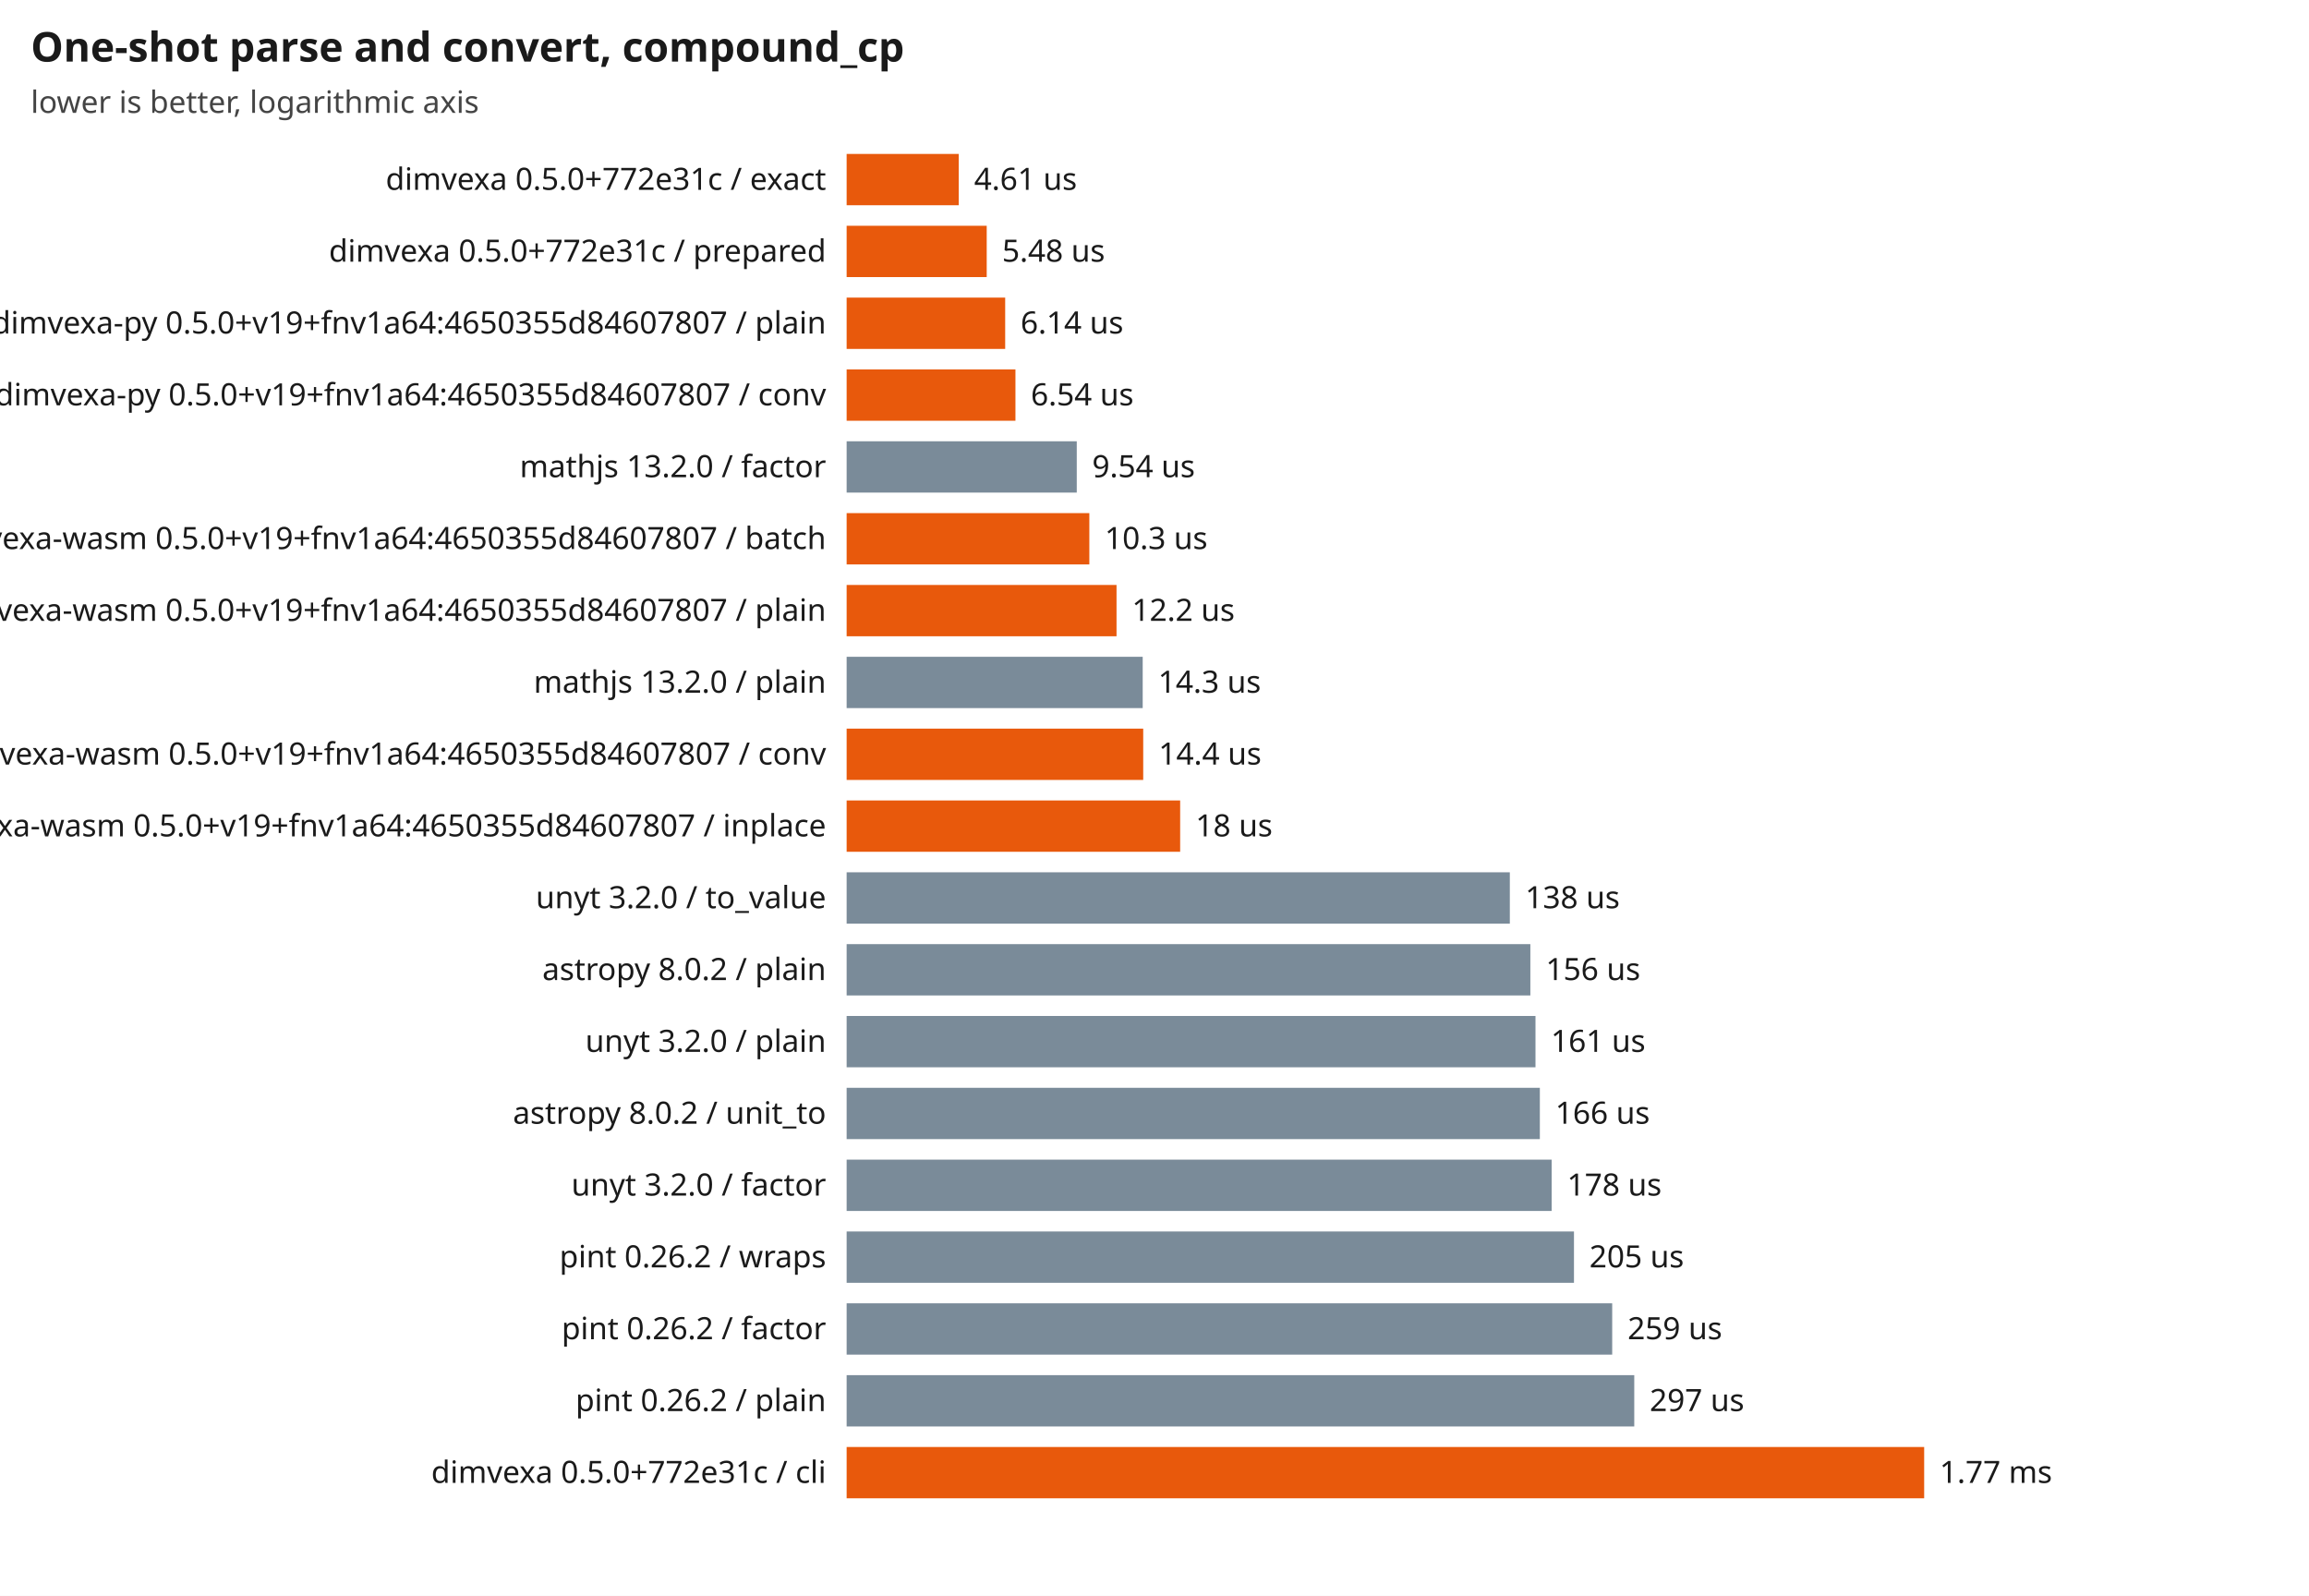
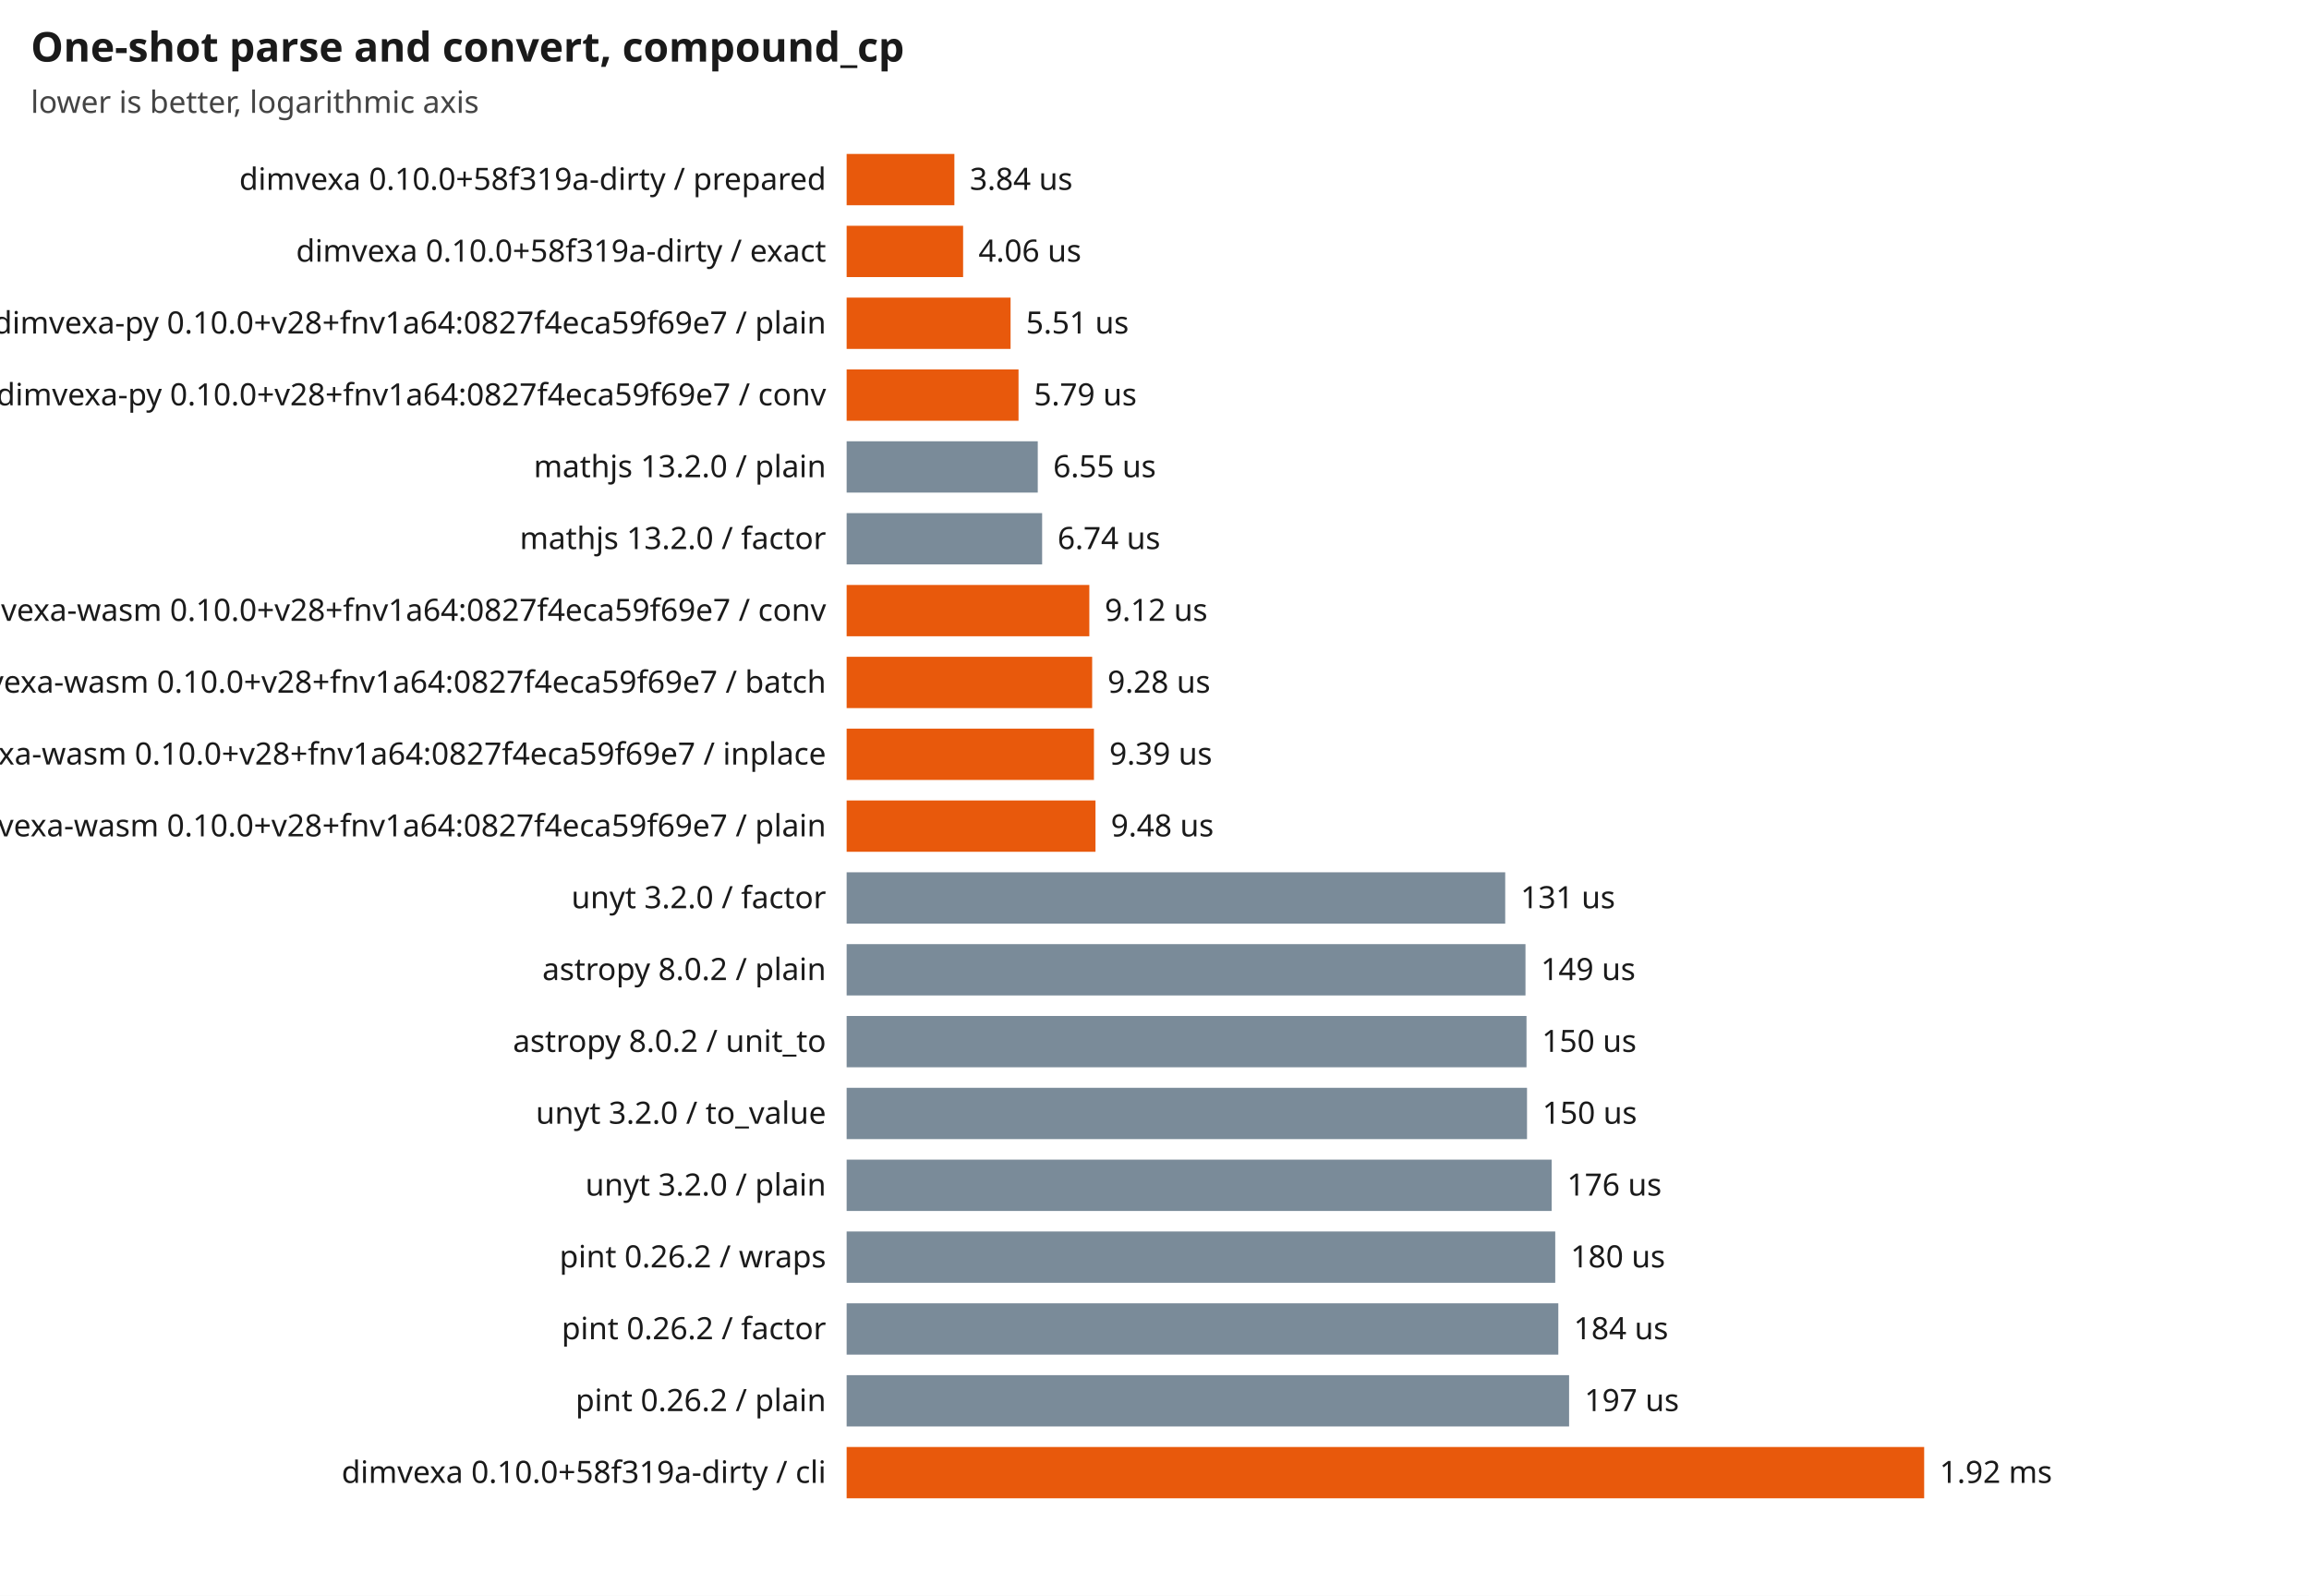
<svg xmlns="http://www.w3.org/2000/svg" width="900" height="622" viewBox="0 0 900 622" role="img" aria-label="One-shot parse and convert, compound_cp">
  <rect width="900" height="622" fill="#ffffff" />
  <text x="12" y="24" font-family="sans-serif" font-size="16" font-weight="bold" fill="#1a1a1a">One-shot parse and convert, compound_cp</text>
  <text x="12" y="44" font-family="sans-serif" font-size="12" fill="#444444">lower is better, logarithmic axis</text>
-   <text x="322" y="74" text-anchor="end" font-family="sans-serif" font-size="12" fill="#1a1a1a">dimvexa 0.5.0+772e31c / exact</text>
-   <rect x="330" y="60" width="43.7" height="20" fill="#e8590c" />
-   <text x="379.7" y="74" font-family="sans-serif" font-size="12" fill="#1a1a1a">4.61 us</text>
-   <text x="322" y="102" text-anchor="end" font-family="sans-serif" font-size="12" fill="#1a1a1a">dimvexa 0.5.0+772e31c / prepared</text>
-   <rect x="330" y="88" width="54.6" height="20" fill="#e8590c" />
-   <text x="390.6" y="102" font-family="sans-serif" font-size="12" fill="#1a1a1a">5.48 us</text>
-   <text x="322" y="130" text-anchor="end" font-family="sans-serif" font-size="12" fill="#1a1a1a">dimvexa-py 0.5.0+v19+fnv1a64:4650355d84607807 / plain</text>
-   <rect x="330" y="116" width="61.8" height="20" fill="#e8590c" />
-   <text x="397.8" y="130" font-family="sans-serif" font-size="12" fill="#1a1a1a">6.14 us</text>
-   <text x="322" y="158" text-anchor="end" font-family="sans-serif" font-size="12" fill="#1a1a1a">dimvexa-py 0.5.0+v19+fnv1a64:4650355d84607807 / conv</text>
-   <rect x="330" y="144" width="65.8" height="20" fill="#e8590c" />
-   <text x="401.8" y="158" font-family="sans-serif" font-size="12" fill="#1a1a1a">6.54 us</text>
-   <text x="322" y="186" text-anchor="end" font-family="sans-serif" font-size="12" fill="#1a1a1a">mathjs 13.2.0 / factor</text>
-   <rect x="330" y="172" width="89.7" height="20" fill="#7a8b99" />
-   <text x="425.7" y="186" font-family="sans-serif" font-size="12" fill="#1a1a1a">9.54 us</text>
-   <text x="322" y="214" text-anchor="end" font-family="sans-serif" font-size="12" fill="#1a1a1a">dimvexa-wasm 0.5.0+v19+fnv1a64:4650355d84607807 / batch</text>
-   <rect x="330" y="200" width="94.6" height="20" fill="#e8590c" />
-   <text x="430.6" y="214" font-family="sans-serif" font-size="12" fill="#1a1a1a">10.3 us</text>
-   <text x="322" y="242" text-anchor="end" font-family="sans-serif" font-size="12" fill="#1a1a1a">dimvexa-wasm 0.5.0+v19+fnv1a64:4650355d84607807 / plain</text>
-   <rect x="330" y="228" width="105.2" height="20" fill="#e8590c" />
-   <text x="441.2" y="242" font-family="sans-serif" font-size="12" fill="#1a1a1a">12.2 us</text>
-   <text x="322" y="270" text-anchor="end" font-family="sans-serif" font-size="12" fill="#1a1a1a">mathjs 13.2.0 / plain</text>
-   <rect x="330" y="256" width="115.4" height="20" fill="#7a8b99" />
-   <text x="451.4" y="270" font-family="sans-serif" font-size="12" fill="#1a1a1a">14.3 us</text>
-   <text x="322" y="298" text-anchor="end" font-family="sans-serif" font-size="12" fill="#1a1a1a">dimvexa-wasm 0.5.0+v19+fnv1a64:4650355d84607807 / conv</text>
-   <rect x="330" y="284" width="115.6" height="20" fill="#e8590c" />
-   <text x="451.6" y="298" font-family="sans-serif" font-size="12" fill="#1a1a1a">14.4 us</text>
-   <text x="322" y="326" text-anchor="end" font-family="sans-serif" font-size="12" fill="#1a1a1a">dimvexa-wasm 0.5.0+v19+fnv1a64:4650355d84607807 / inplace</text>
-   <rect x="330" y="312" width="130.0" height="20" fill="#e8590c" />
-   <text x="466.0" y="326" font-family="sans-serif" font-size="12" fill="#1a1a1a">18 us</text>
-   <text x="322" y="354" text-anchor="end" font-family="sans-serif" font-size="12" fill="#1a1a1a">unyt 3.2.0 / to_value</text>
-   <rect x="330" y="340" width="258.5" height="20" fill="#7a8b99" />
-   <text x="594.5" y="354" font-family="sans-serif" font-size="12" fill="#1a1a1a">138 us</text>
+   <text x="322" y="74" text-anchor="end" font-family="sans-serif" font-size="12" fill="#1a1a1a">dimvexa 0.10.0+58f319a-dirty / prepared</text>
+   <rect x="330" y="60" width="42.0" height="20" fill="#e8590c" />
+   <text x="378.0" y="74" font-family="sans-serif" font-size="12" fill="#1a1a1a">3.84 us</text>
+   <text x="322" y="102" text-anchor="end" font-family="sans-serif" font-size="12" fill="#1a1a1a">dimvexa 0.10.0+58f319a-dirty / exact</text>
+   <rect x="330" y="88" width="45.4" height="20" fill="#e8590c" />
+   <text x="381.4" y="102" font-family="sans-serif" font-size="12" fill="#1a1a1a">4.06 us</text>
+   <text x="322" y="130" text-anchor="end" font-family="sans-serif" font-size="12" fill="#1a1a1a">dimvexa-py 0.10.0+v28+fnv1a64:0827f4eca59f69e7 / plain</text>
+   <rect x="330" y="116" width="63.9" height="20" fill="#e8590c" />
+   <text x="399.9" y="130" font-family="sans-serif" font-size="12" fill="#1a1a1a">5.51 us</text>
+   <text x="322" y="158" text-anchor="end" font-family="sans-serif" font-size="12" fill="#1a1a1a">dimvexa-py 0.10.0+v28+fnv1a64:0827f4eca59f69e7 / conv</text>
+   <rect x="330" y="144" width="67.0" height="20" fill="#e8590c" />
+   <text x="403.0" y="158" font-family="sans-serif" font-size="12" fill="#1a1a1a">5.79 us</text>
+   <text x="322" y="186" text-anchor="end" font-family="sans-serif" font-size="12" fill="#1a1a1a">mathjs 13.2.0 / plain</text>
+   <rect x="330" y="172" width="74.5" height="20" fill="#7a8b99" />
+   <text x="410.5" y="186" font-family="sans-serif" font-size="12" fill="#1a1a1a">6.55 us</text>
+   <text x="322" y="214" text-anchor="end" font-family="sans-serif" font-size="12" fill="#1a1a1a">mathjs 13.2.0 / factor</text>
+   <rect x="330" y="200" width="76.2" height="20" fill="#7a8b99" />
+   <text x="412.2" y="214" font-family="sans-serif" font-size="12" fill="#1a1a1a">6.74 us</text>
+   <text x="322" y="242" text-anchor="end" font-family="sans-serif" font-size="12" fill="#1a1a1a">dimvexa-wasm 0.10.0+v28+fnv1a64:0827f4eca59f69e7 / conv</text>
+   <rect x="330" y="228" width="94.6" height="20" fill="#e8590c" />
+   <text x="430.6" y="242" font-family="sans-serif" font-size="12" fill="#1a1a1a">9.12 us</text>
+   <text x="322" y="270" text-anchor="end" font-family="sans-serif" font-size="12" fill="#1a1a1a">dimvexa-wasm 0.10.0+v28+fnv1a64:0827f4eca59f69e7 / batch</text>
+   <rect x="330" y="256" width="95.7" height="20" fill="#e8590c" />
+   <text x="431.7" y="270" font-family="sans-serif" font-size="12" fill="#1a1a1a">9.28 us</text>
+   <text x="322" y="298" text-anchor="end" font-family="sans-serif" font-size="12" fill="#1a1a1a">dimvexa-wasm 0.10.0+v28+fnv1a64:0827f4eca59f69e7 / inplace</text>
+   <rect x="330" y="284" width="96.4" height="20" fill="#e8590c" />
+   <text x="432.4" y="298" font-family="sans-serif" font-size="12" fill="#1a1a1a">9.39 us</text>
+   <text x="322" y="326" text-anchor="end" font-family="sans-serif" font-size="12" fill="#1a1a1a">dimvexa-wasm 0.10.0+v28+fnv1a64:0827f4eca59f69e7 / plain</text>
+   <rect x="330" y="312" width="97.0" height="20" fill="#e8590c" />
+   <text x="433.0" y="326" font-family="sans-serif" font-size="12" fill="#1a1a1a">9.48 us</text>
+   <text x="322" y="354" text-anchor="end" font-family="sans-serif" font-size="12" fill="#1a1a1a">unyt 3.2.0 / factor</text>
+   <rect x="330" y="340" width="256.7" height="20" fill="#7a8b99" />
+   <text x="592.7" y="354" font-family="sans-serif" font-size="12" fill="#1a1a1a">131 us</text>
  <text x="322" y="382" text-anchor="end" font-family="sans-serif" font-size="12" fill="#1a1a1a">astropy 8.0.2 / plain</text>
-   <rect x="330" y="368" width="266.5" height="20" fill="#7a8b99" />
-   <text x="602.5" y="382" font-family="sans-serif" font-size="12" fill="#1a1a1a">156 us</text>
-   <text x="322" y="410" text-anchor="end" font-family="sans-serif" font-size="12" fill="#1a1a1a">unyt 3.2.0 / plain</text>
-   <rect x="330" y="396" width="268.5" height="20" fill="#7a8b99" />
-   <text x="604.5" y="410" font-family="sans-serif" font-size="12" fill="#1a1a1a">161 us</text>
-   <text x="322" y="438" text-anchor="end" font-family="sans-serif" font-size="12" fill="#1a1a1a">astropy 8.0.2 / unit_to</text>
-   <rect x="330" y="424" width="270.2" height="20" fill="#7a8b99" />
-   <text x="606.2" y="438" font-family="sans-serif" font-size="12" fill="#1a1a1a">166 us</text>
-   <text x="322" y="466" text-anchor="end" font-family="sans-serif" font-size="12" fill="#1a1a1a">unyt 3.2.0 / factor</text>
+   <rect x="330" y="368" width="264.6" height="20" fill="#7a8b99" />
+   <text x="600.6" y="382" font-family="sans-serif" font-size="12" fill="#1a1a1a">149 us</text>
+   <text x="322" y="410" text-anchor="end" font-family="sans-serif" font-size="12" fill="#1a1a1a">astropy 8.0.2 / unit_to</text>
+   <rect x="330" y="396" width="265.0" height="20" fill="#7a8b99" />
+   <text x="601.0" y="410" font-family="sans-serif" font-size="12" fill="#1a1a1a">150 us</text>
+   <text x="322" y="438" text-anchor="end" font-family="sans-serif" font-size="12" fill="#1a1a1a">unyt 3.2.0 / to_value</text>
+   <rect x="330" y="424" width="265.2" height="20" fill="#7a8b99" />
+   <text x="601.2" y="438" font-family="sans-serif" font-size="12" fill="#1a1a1a">150 us</text>
+   <text x="322" y="466" text-anchor="end" font-family="sans-serif" font-size="12" fill="#1a1a1a">unyt 3.2.0 / plain</text>
  <rect x="330" y="452" width="274.8" height="20" fill="#7a8b99" />
-   <text x="610.8" y="466" font-family="sans-serif" font-size="12" fill="#1a1a1a">178 us</text>
+   <text x="610.8" y="466" font-family="sans-serif" font-size="12" fill="#1a1a1a">176 us</text>
  <text x="322" y="494" text-anchor="end" font-family="sans-serif" font-size="12" fill="#1a1a1a">pint 0.26.2 / wraps</text>
-   <rect x="330" y="480" width="283.5" height="20" fill="#7a8b99" />
-   <text x="619.5" y="494" font-family="sans-serif" font-size="12" fill="#1a1a1a">205 us</text>
+   <rect x="330" y="480" width="276.2" height="20" fill="#7a8b99" />
+   <text x="612.2" y="494" font-family="sans-serif" font-size="12" fill="#1a1a1a">180 us</text>
  <text x="322" y="522" text-anchor="end" font-family="sans-serif" font-size="12" fill="#1a1a1a">pint 0.26.2 / factor</text>
-   <rect x="330" y="508" width="298.4" height="20" fill="#7a8b99" />
-   <text x="634.4" y="522" font-family="sans-serif" font-size="12" fill="#1a1a1a">259 us</text>
+   <rect x="330" y="508" width="277.4" height="20" fill="#7a8b99" />
+   <text x="613.4" y="522" font-family="sans-serif" font-size="12" fill="#1a1a1a">184 us</text>
  <text x="322" y="550" text-anchor="end" font-family="sans-serif" font-size="12" fill="#1a1a1a">pint 0.26.2 / plain</text>
-   <rect x="330" y="536" width="307.0" height="20" fill="#7a8b99" />
-   <text x="643.0" y="550" font-family="sans-serif" font-size="12" fill="#1a1a1a">297 us</text>
-   <text x="322" y="578" text-anchor="end" font-family="sans-serif" font-size="12" fill="#1a1a1a">dimvexa 0.5.0+772e31c / cli</text>
+   <rect x="330" y="536" width="281.6" height="20" fill="#7a8b99" />
+   <text x="617.6" y="550" font-family="sans-serif" font-size="12" fill="#1a1a1a">197 us</text>
+   <text x="322" y="578" text-anchor="end" font-family="sans-serif" font-size="12" fill="#1a1a1a">dimvexa 0.10.0+58f319a-dirty / cli</text>
  <rect x="330" y="564" width="420.0" height="20" fill="#e8590c" />
-   <text x="756.0" y="578" font-family="sans-serif" font-size="12" fill="#1a1a1a">1.77 ms</text>
+   <text x="756.0" y="578" font-family="sans-serif" font-size="12" fill="#1a1a1a">1.92 ms</text>
</svg>
